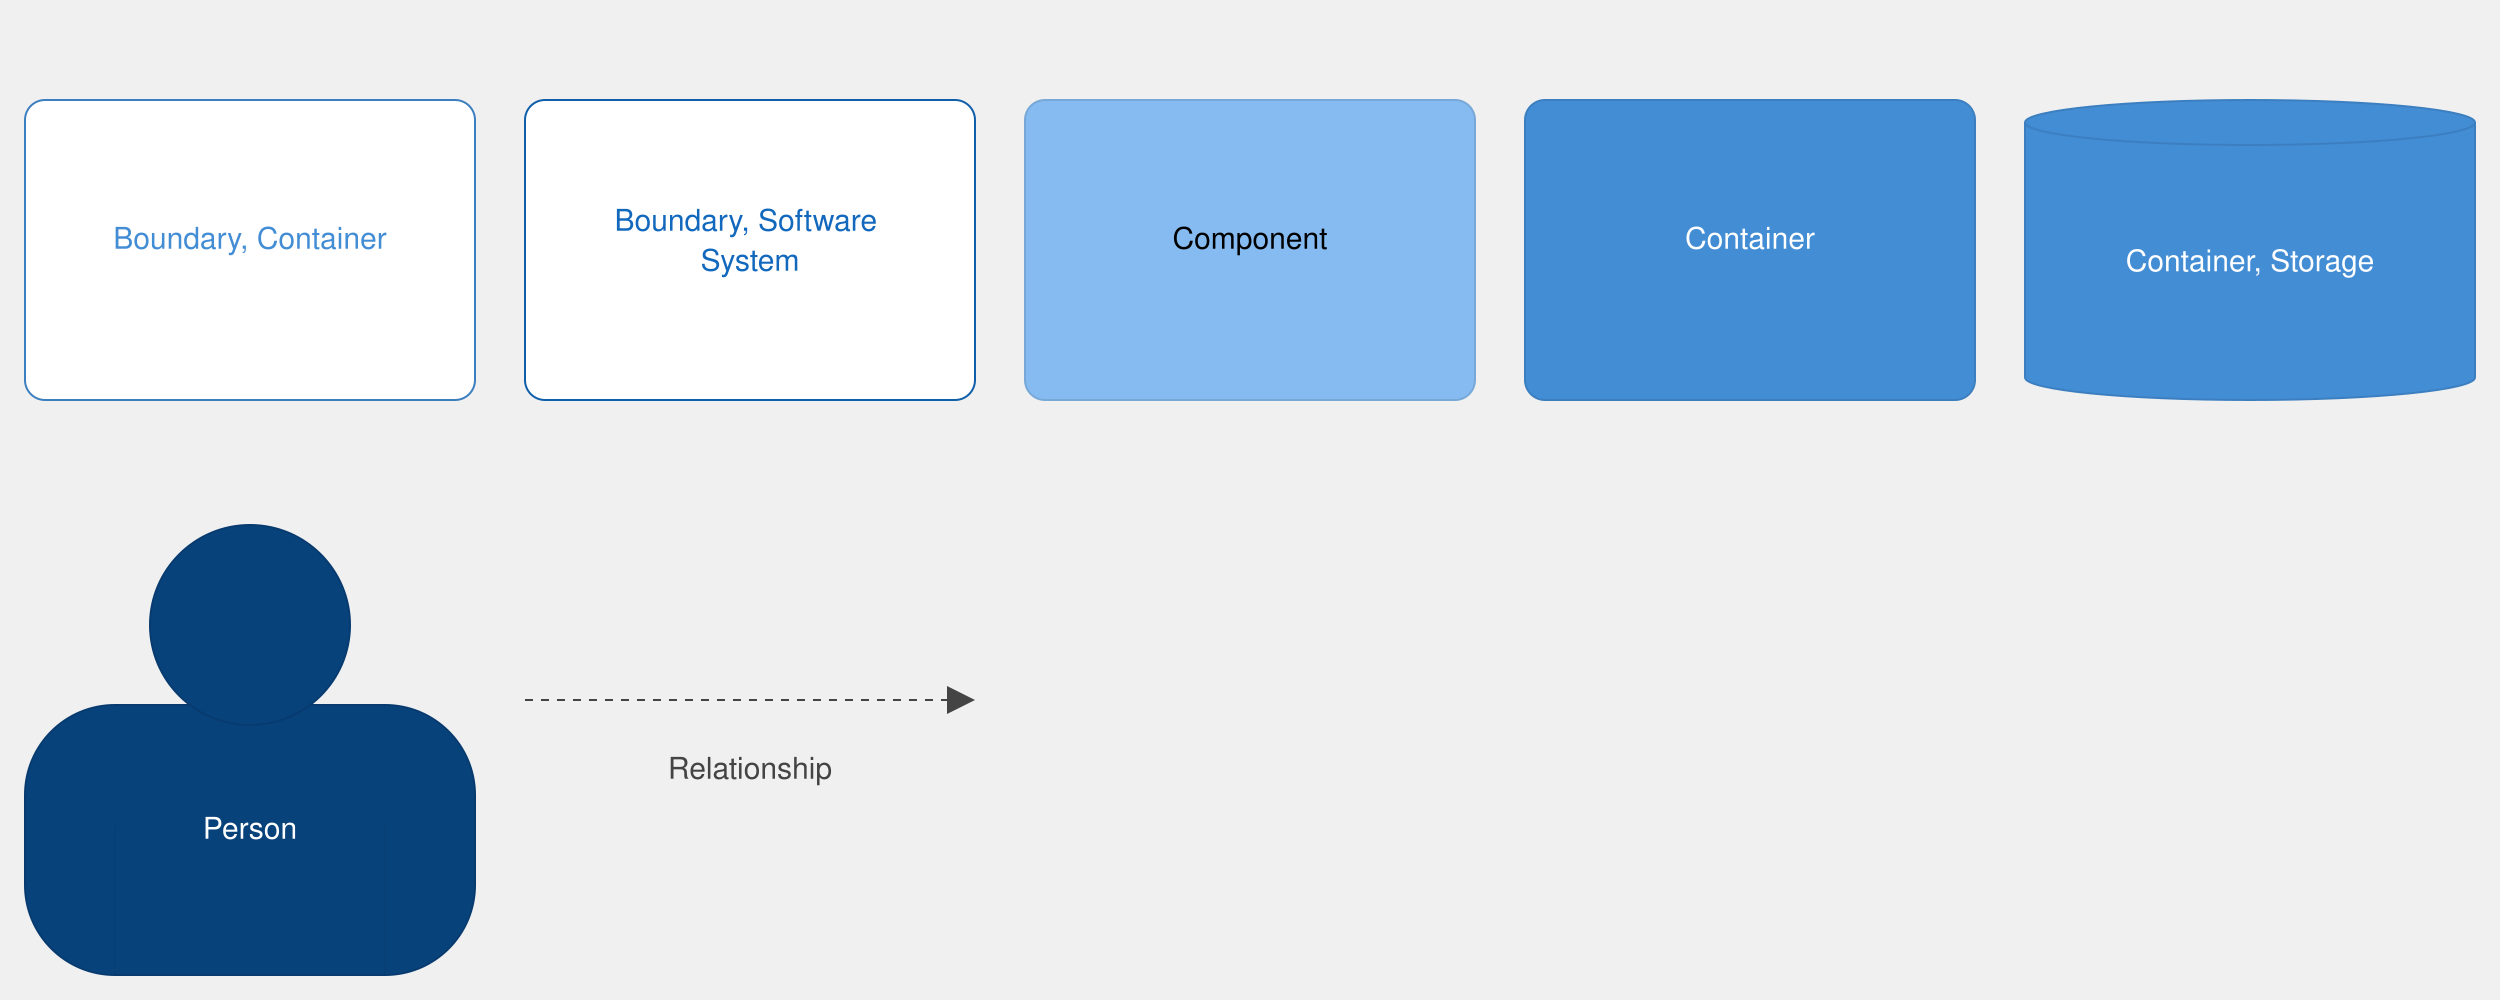
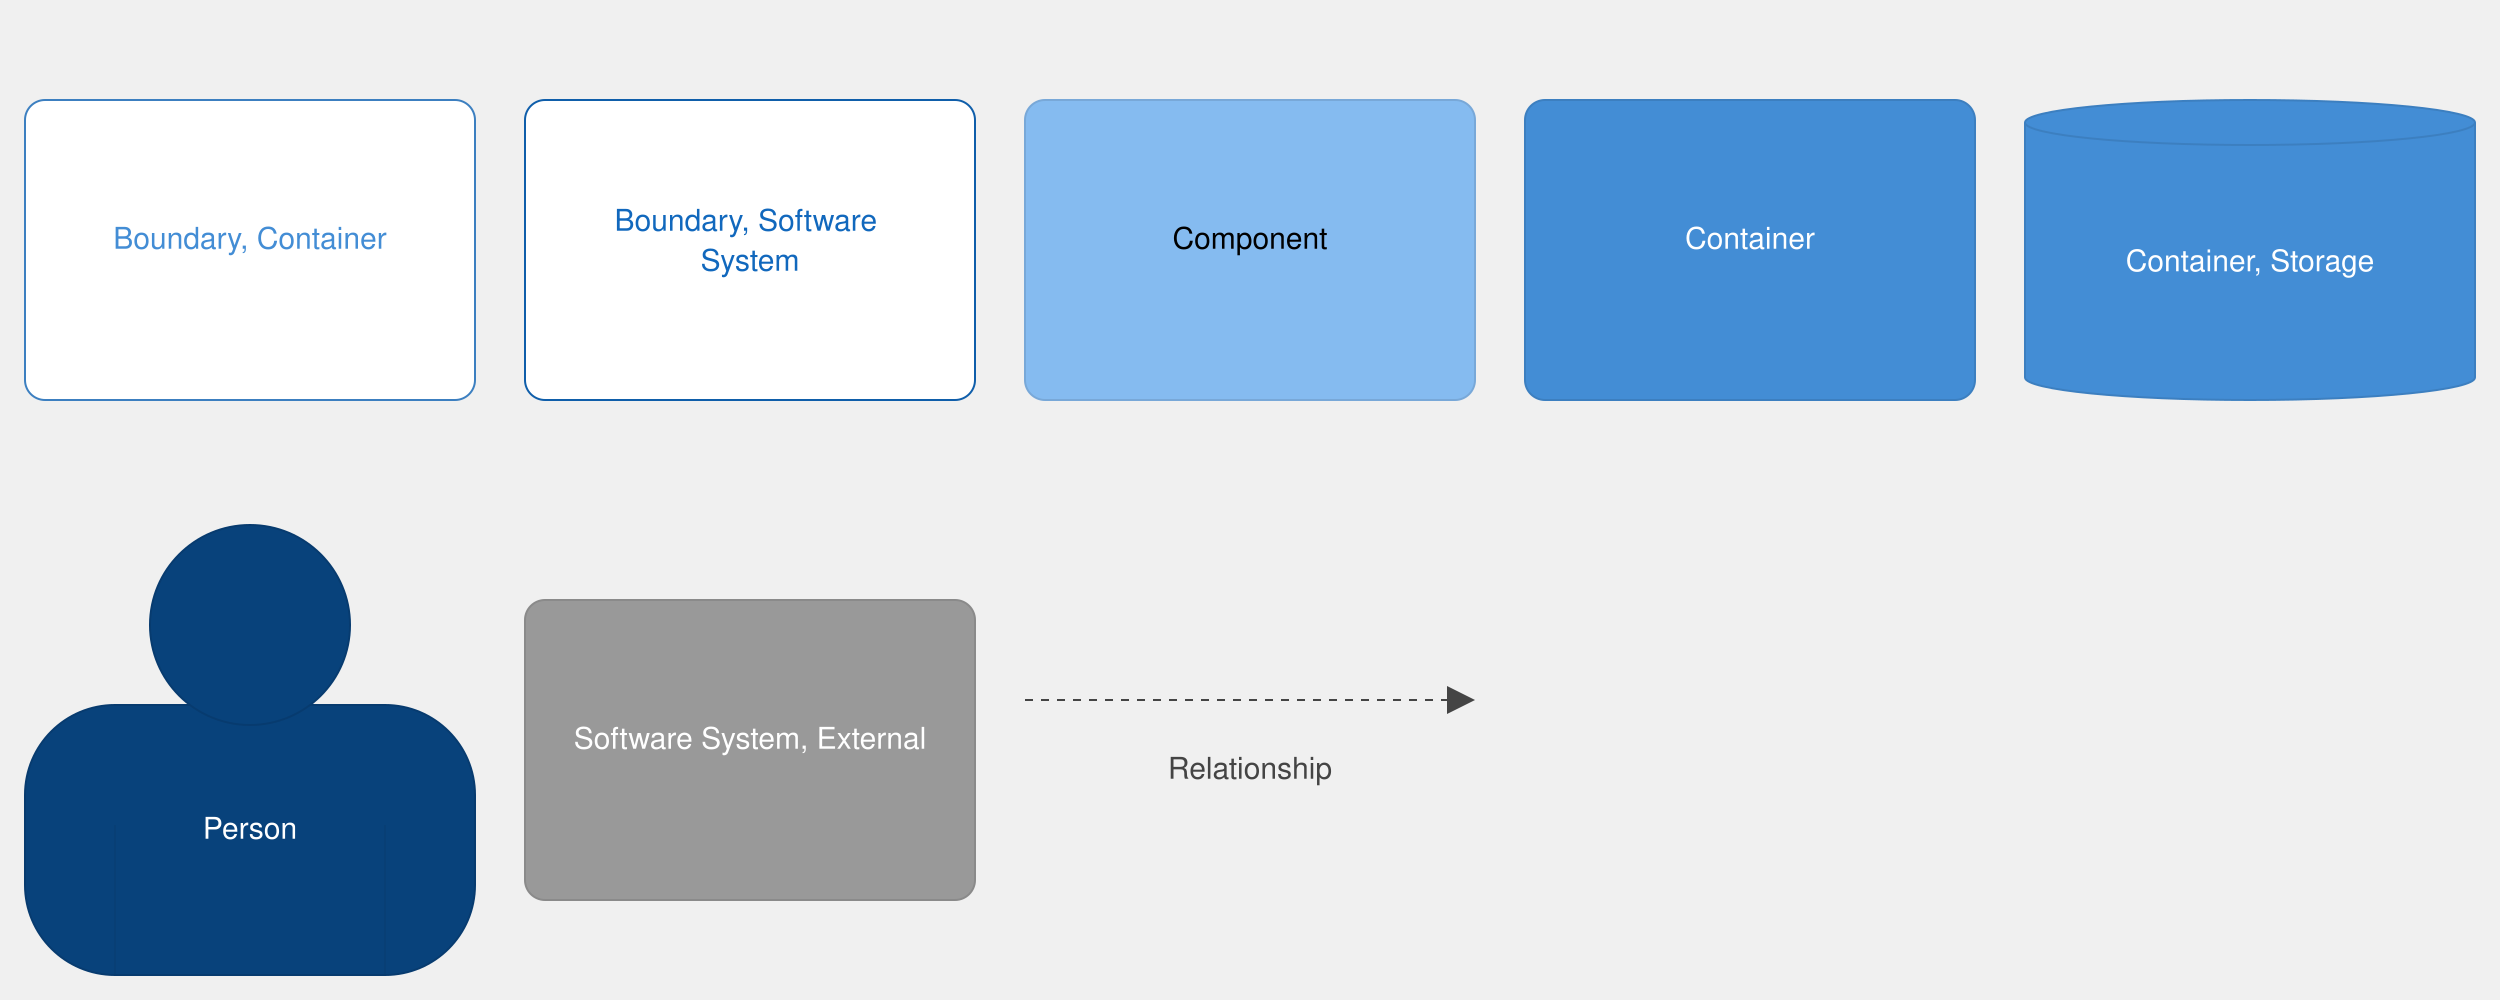
<svg xmlns="http://www.w3.org/2000/svg" version="1.1" viewBox="0 0 2500 1000" style="background: #ffffff">
  <g transform="translate(25,100)">
    <rect width="450" height="300" rx="20" ry="20" x="0" y="0" fill="#ffffff" stroke-width="2" stroke="#3c7fc0" stroke-dasharray="" />
    <text x="225" y="95" text-anchor="middle" dominant-baseline="hanging" fill="#438dd5" font-size="30px" font-family="Tahoma, Verdana, Helvetica, Arial">
      <tspan x="225" dy="40px">Boundary, Container</tspan>
    </text>
  </g>
  <g transform="translate(525,100)">
    <rect width="450" height="300" rx="20" ry="20" x="0" y="0" fill="#ffffff" stroke-width="2" stroke="#0f5eaa" stroke-dasharray="" />
    <text x="225" y="77" text-anchor="middle" dominant-baseline="hanging" fill="#1168bd" font-size="30px" font-family="Tahoma, Verdana, Helvetica, Arial">
      <tspan x="225" dy="40px">Boundary, Software</tspan>
      <tspan x="225" dy="40px">System</tspan>
    </text>
  </g>
  <g transform="translate(1025,100)">
    <rect width="450" height="300" rx="20" ry="20" x="0" y="0" fill="#85bbf0" stroke-width="2" stroke="#78a8d8" stroke-dasharray="" />
    <text x="225" y="95" text-anchor="middle" dominant-baseline="hanging" fill="#000000" font-size="30px" font-family="Tahoma, Verdana, Helvetica, Arial">
      <tspan x="225" dy="40px">Component</tspan>
    </text>
  </g>
  <g transform="translate(1525,100)">
    <rect width="450" height="300" rx="20" ry="20" x="0" y="0" fill="#438dd5" stroke-width="2" stroke="#3c7fc0" stroke-dasharray="" />
    <text x="225" y="95" text-anchor="middle" dominant-baseline="hanging" fill="#ffffff" font-size="30px" font-family="Tahoma, Verdana, Helvetica, Arial">
      <tspan x="225" dy="40px">Container</tspan>
    </text>
  </g>
  <g transform="translate(2025,100)">
    <path id="keyElementCylinderPath" d="M 0,22.5 a 225,22.5 0,0,0 450 0 a 225,22.5 0,0,0 -450 0 l 0,255 a 225,22.5 0,0,0 450 0 l 0,-255" fill="#438dd5" stroke-width="2" stroke="#3c7fc0" stroke-dasharray="" />
    <text x="225" y="117.5" text-anchor="middle" dominant-baseline="hanging" fill="#ffffff" font-size="30px" font-family="Tahoma, Verdana, Helvetica, Arial">
      <tspan x="225" dy="40px">Container, Storage</tspan>
    </text>
  </g>
  <g transform="translate(25,525)">
    <rect x="0" y="180" width="450" height="270" rx="90" fill="#08427b" stroke-width="2" stroke="#073b6f" stroke-dasharray="" />
    <circle cx="225" cy="100" r="100" fill="#08427b" stroke-width="2" stroke="#073b6f" stroke-dasharray="" />
    <line x1="90" y1="300" x2="90" y2="450" stroke-width="1" stroke="#073b6f" stroke-dasharray="" />
    <line x1="360" y1="300" x2="360" y2="450" stroke-width="1" stroke="#073b6f" stroke-dasharray="" />
    <text x="225" y="260" text-anchor="middle" dominant-baseline="hanging" fill="#ffffff" font-size="30px" font-family="Tahoma, Verdana, Helvetica, Arial">
      <tspan x="225" dy="40px">Person</tspan>
    </text>
  </g>
-   <g transform="translate(525,670)">
+   <g transform="translate(525,600)">
+     <rect width="450" height="300" rx="20" ry="20" x="0" y="0" fill="#999999" stroke-width="2" stroke="#8a8a8a" stroke-dasharray="" />
+     <text x="225" y="95" text-anchor="middle" dominant-baseline="hanging" fill="#ffffff" font-size="30px" font-family="Tahoma, Verdana, Helvetica, Arial">
+       <tspan x="225" dy="40px">Software System, External</tspan>
+     </text>
+   </g>
+   <g transform="translate(1025,670)">
    <path d="M422,0 L422,44 L450,30 L 422,16" style="fill:#444444" />
    <path d="M0,30 L422,30" style="stroke:#444444; stroke-width: 2; fill: none; stroke-dasharray: 8 8;" />
    <text x="225" y="55" text-anchor="middle" dominant-baseline="hanging" fill="#444444" font-size="30px" font-family="Tahoma, Verdana, Helvetica, Arial">
      <tspan x="225" dy="40px">Relationship</tspan>
    </text>
  </g>
</svg>
